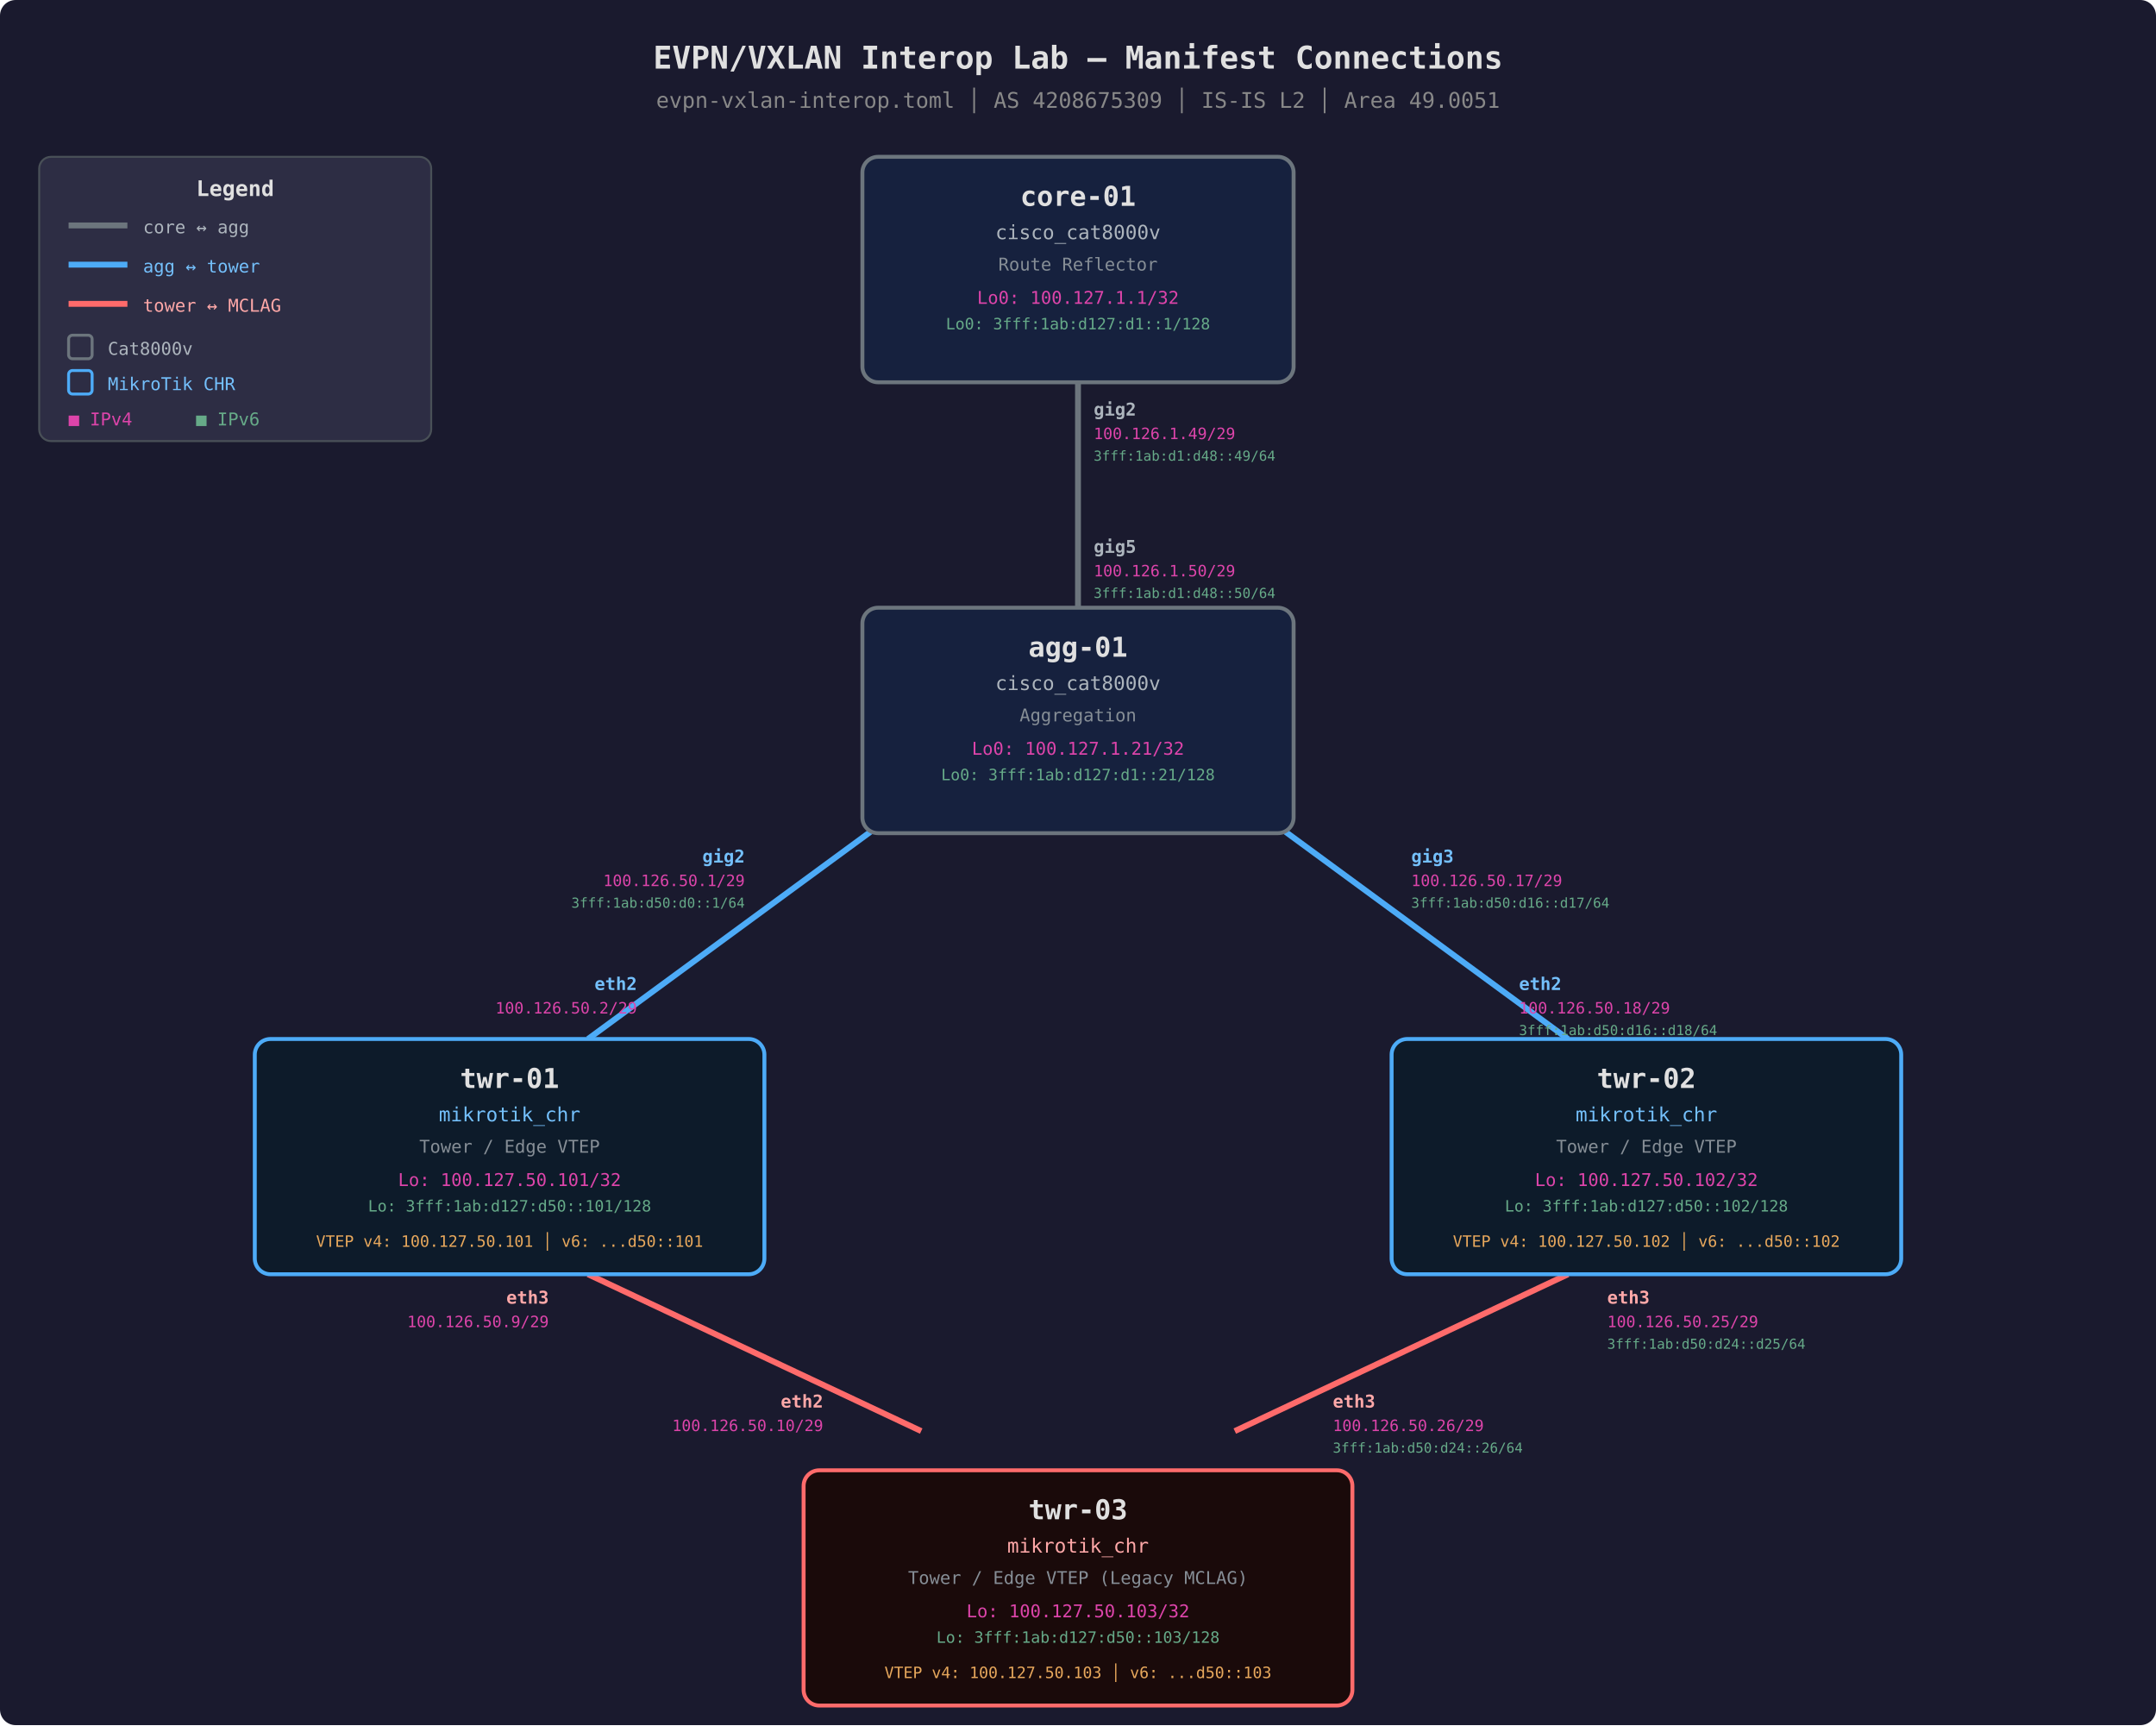
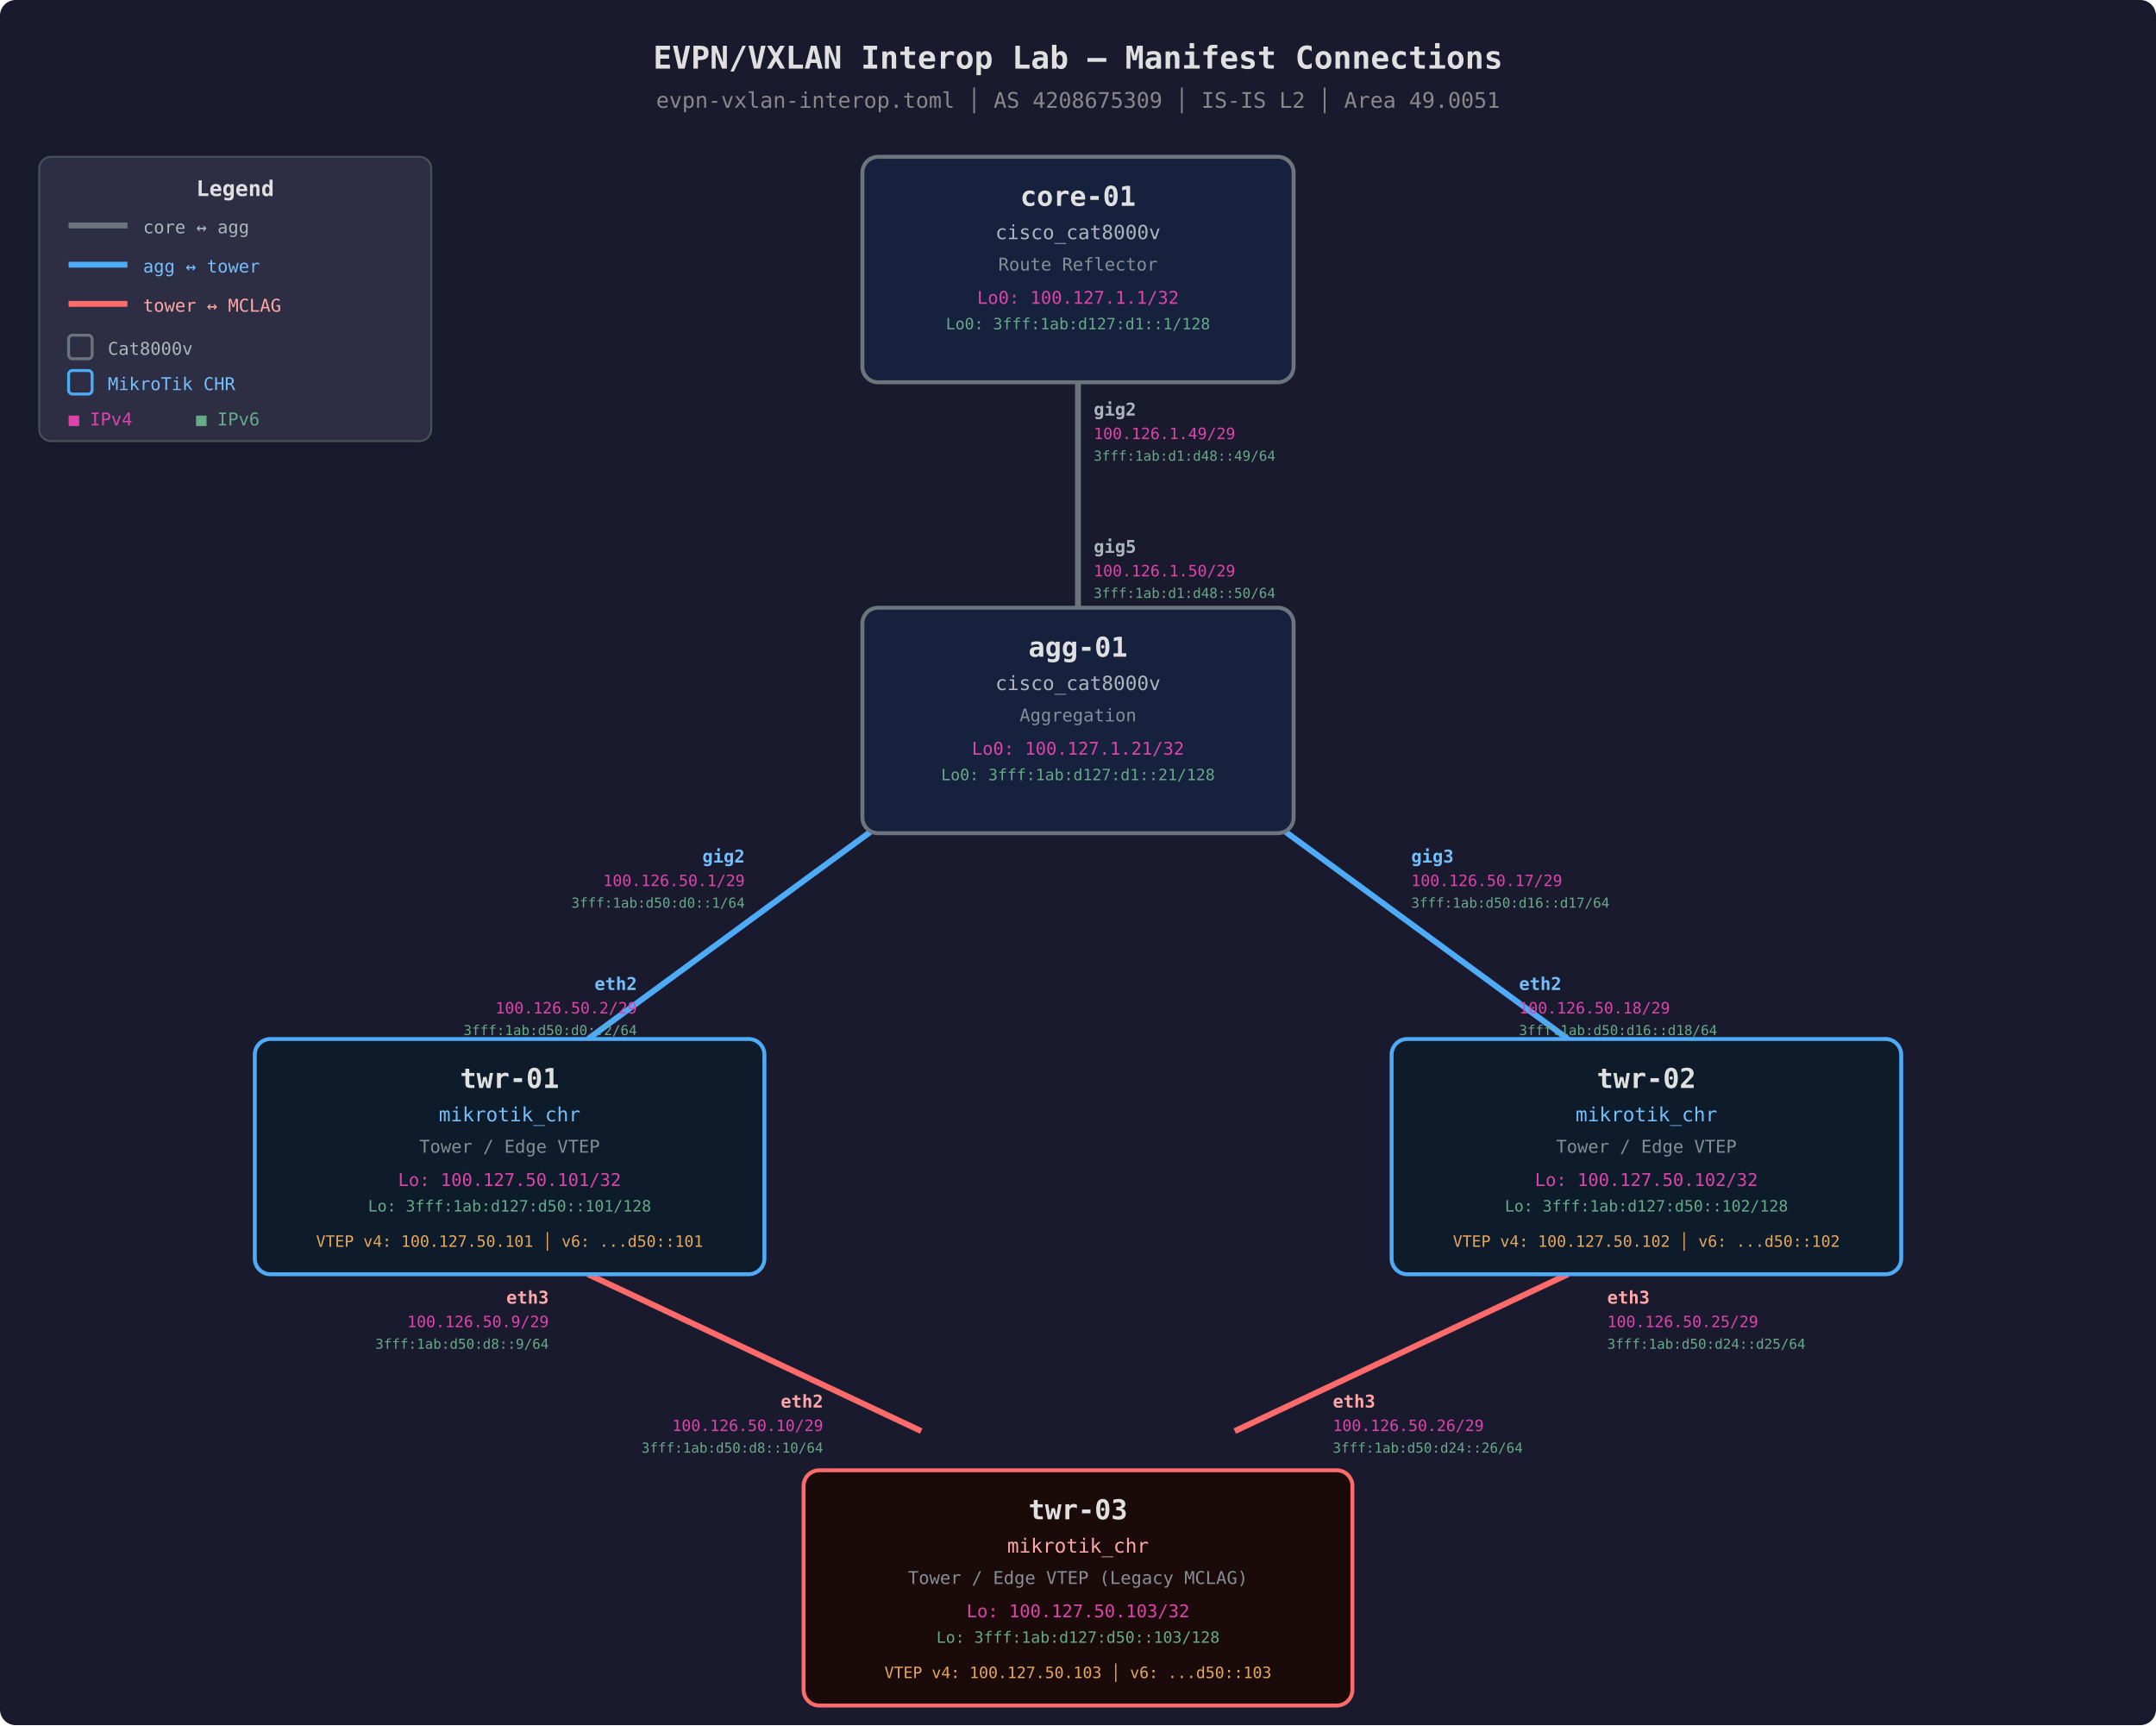
<svg xmlns="http://www.w3.org/2000/svg" viewBox="0 0 1100 880" font-family="monospace" font-size="12">
  <rect width="1100" height="880" fill="#1a1a2e" rx="8" />
  <text x="550" y="35" text-anchor="middle" fill="#e0e0e0" font-size="16" font-weight="bold">EVPN/VXLAN Interop Lab — Manifest Connections</text>
  <text x="550" y="55" text-anchor="middle" fill="#888" font-size="11">evpn-vxlan-interop.toml │ AS 4208675309 │ IS-IS L2 │ Area 49.0051</text>
  <line x1="550" y1="195" x2="550" y2="310" stroke="#6c757d" stroke-width="3" />
  <line x1="450" y1="420" x2="300" y2="530" stroke="#4dabf7" stroke-width="3" />
  <line x1="650" y1="420" x2="800" y2="530" stroke="#4dabf7" stroke-width="3" />
  <line x1="300" y1="650" x2="470" y2="730" stroke="#ff6b6b" stroke-width="3" />
  <line x1="800" y1="650" x2="630" y2="730" stroke="#ff6b6b" stroke-width="3" />
  <text x="558" y="212" fill="#adb5bd" font-size="9" font-weight="bold">gig2</text>
  <text x="558" y="224" fill="#d4a" font-size="8">100.126.1.49/29</text>
  <text x="558" y="235" fill="#6a8" font-size="7">3fff:1ab:d1:d48::49/64</text>
  <text x="558" y="282" fill="#adb5bd" font-size="9" font-weight="bold">gig5</text>
  <text x="558" y="294" fill="#d4a" font-size="8">100.126.1.50/29</text>
  <text x="558" y="305" fill="#6a8" font-size="7">3fff:1ab:d1:d48::50/64</text>
  <text x="380" y="440" fill="#74c0fc" font-size="9" font-weight="bold" text-anchor="end">gig2</text>
  <text x="380" y="452" fill="#d4a" font-size="8" text-anchor="end">100.126.50.1/29</text>
  <text x="380" y="463" fill="#6a8" font-size="7" text-anchor="end">3fff:1ab:d50:d0::1/64</text>
  <text x="325" y="505" fill="#74c0fc" font-size="9" font-weight="bold" text-anchor="end">eth2</text>
  <text x="325" y="517" fill="#d4a" font-size="8" text-anchor="end">100.126.50.2/29</text>
+   <text x="325" y="528" fill="#6a8" font-size="7" text-anchor="end">3fff:1ab:d50:d0::2/64</text>
  <text x="720" y="440" fill="#74c0fc" font-size="9" font-weight="bold">gig3</text>
  <text x="720" y="452" fill="#d4a" font-size="8">100.126.50.17/29</text>
  <text x="720" y="463" fill="#6a8" font-size="7">3fff:1ab:d50:d16::d17/64</text>
  <text x="775" y="505" fill="#74c0fc" font-size="9" font-weight="bold">eth2</text>
  <text x="775" y="517" fill="#d4a" font-size="8">100.126.50.18/29</text>
  <text x="775" y="528" fill="#6a8" font-size="7">3fff:1ab:d50:d16::d18/64</text>
  <text x="280" y="665" fill="#ffa8a8" font-size="9" font-weight="bold" text-anchor="end">eth3</text>
  <text x="280" y="677" fill="#d4a" font-size="8" text-anchor="end">100.126.50.9/29</text>
+   <text x="280" y="688" fill="#6a8" font-size="7" text-anchor="end">3fff:1ab:d50:d8::9/64</text>
  <text x="420" y="718" fill="#ffa8a8" font-size="9" font-weight="bold" text-anchor="end">eth2</text>
  <text x="420" y="730" fill="#d4a" font-size="8" text-anchor="end">100.126.50.10/29</text>
+   <text x="420" y="741" fill="#6a8" font-size="7" text-anchor="end">3fff:1ab:d50:d8::10/64</text>
  <text x="820" y="665" fill="#ffa8a8" font-size="9" font-weight="bold">eth3</text>
  <text x="820" y="677" fill="#d4a" font-size="8">100.126.50.25/29</text>
  <text x="820" y="688" fill="#6a8" font-size="7">3fff:1ab:d50:d24::d25/64</text>
  <text x="680" y="718" fill="#ffa8a8" font-size="9" font-weight="bold">eth3</text>
  <text x="680" y="730" fill="#d4a" font-size="8">100.126.50.26/29</text>
  <text x="680" y="741" fill="#6a8" font-size="7">3fff:1ab:d50:d24::26/64</text>
  <rect x="440" y="80" width="220" height="115" rx="8" fill="#16213e" stroke="#6c757d" stroke-width="2" />
  <text x="550" y="105" text-anchor="middle" fill="#e0e0e0" font-size="14" font-weight="bold">core-01</text>
  <text x="550" y="122" text-anchor="middle" fill="#adb5bd" font-size="10">cisco_cat8000v</text>
  <text x="550" y="138" text-anchor="middle" fill="#868e96" font-size="9">Route Reflector</text>
  <text x="550" y="155" text-anchor="middle" fill="#d4a" font-size="9">Lo0: 100.127.1.1/32</text>
  <text x="550" y="168" text-anchor="middle" fill="#6a8" font-size="8">Lo0: 3fff:1ab:d127:d1::1/128</text>
  <rect x="440" y="310" width="220" height="115" rx="8" fill="#16213e" stroke="#6c757d" stroke-width="2" />
  <text x="550" y="335" text-anchor="middle" fill="#e0e0e0" font-size="14" font-weight="bold">agg-01</text>
  <text x="550" y="352" text-anchor="middle" fill="#adb5bd" font-size="10">cisco_cat8000v</text>
  <text x="550" y="368" text-anchor="middle" fill="#868e96" font-size="9">Aggregation</text>
  <text x="550" y="385" text-anchor="middle" fill="#d4a" font-size="9">Lo0: 100.127.1.21/32</text>
  <text x="550" y="398" text-anchor="middle" fill="#6a8" font-size="8">Lo0: 3fff:1ab:d127:d1::21/128</text>
  <rect x="130" y="530" width="260" height="120" rx="8" fill="#0d1b2a" stroke="#4dabf7" stroke-width="2" />
  <text x="260" y="555" text-anchor="middle" fill="#e0e0e0" font-size="14" font-weight="bold">twr-01</text>
  <text x="260" y="572" text-anchor="middle" fill="#74c0fc" font-size="10">mikrotik_chr</text>
  <text x="260" y="588" text-anchor="middle" fill="#868e96" font-size="9">Tower / Edge VTEP</text>
  <text x="260" y="605" text-anchor="middle" fill="#d4a" font-size="9">Lo: 100.127.50.101/32</text>
  <text x="260" y="618" text-anchor="middle" fill="#6a8" font-size="8">Lo: 3fff:1ab:d127:d50::101/128</text>
  <text x="260" y="636" text-anchor="middle" fill="#e8a85c" font-size="8">VTEP v4: 100.127.50.101 │ v6: ...d50::101</text>
  <rect x="710" y="530" width="260" height="120" rx="8" fill="#0d1b2a" stroke="#4dabf7" stroke-width="2" />
  <text x="840" y="555" text-anchor="middle" fill="#e0e0e0" font-size="14" font-weight="bold">twr-02</text>
  <text x="840" y="572" text-anchor="middle" fill="#74c0fc" font-size="10">mikrotik_chr</text>
  <text x="840" y="588" text-anchor="middle" fill="#868e96" font-size="9">Tower / Edge VTEP</text>
  <text x="840" y="605" text-anchor="middle" fill="#d4a" font-size="9">Lo: 100.127.50.102/32</text>
  <text x="840" y="618" text-anchor="middle" fill="#6a8" font-size="8">Lo: 3fff:1ab:d127:d50::102/128</text>
  <text x="840" y="636" text-anchor="middle" fill="#e8a85c" font-size="8">VTEP v4: 100.127.50.102 │ v6: ...d50::102</text>
  <rect x="410" y="750" width="280" height="120" rx="8" fill="#1a0a0a" stroke="#ff6b6b" stroke-width="2" />
  <text x="550" y="775" text-anchor="middle" fill="#e0e0e0" font-size="14" font-weight="bold">twr-03</text>
  <text x="550" y="792" text-anchor="middle" fill="#ffa8a8" font-size="10">mikrotik_chr</text>
  <text x="550" y="808" text-anchor="middle" fill="#868e96" font-size="9">Tower / Edge VTEP (Legacy MCLAG)</text>
  <text x="550" y="825" text-anchor="middle" fill="#d4a" font-size="9">Lo: 100.127.50.103/32</text>
  <text x="550" y="838" text-anchor="middle" fill="#6a8" font-size="8">Lo: 3fff:1ab:d127:d50::103/128</text>
  <text x="550" y="856" text-anchor="middle" fill="#e8a85c" font-size="8">VTEP v4: 100.127.50.103 │ v6: ...d50::103</text>
  <rect x="20" y="80" width="200" height="145" rx="6" fill="#2d2d44" stroke="#495057" stroke-width="1" />
  <text x="120" y="100" text-anchor="middle" fill="#e0e0e0" font-size="11" font-weight="bold">Legend</text>
  <line x1="35" y1="115" x2="65" y2="115" stroke="#6c757d" stroke-width="3" />
  <text x="73" y="119" fill="#adb5bd" font-size="9">core ↔ agg</text>
  <line x1="35" y1="135" x2="65" y2="135" stroke="#4dabf7" stroke-width="3" />
  <text x="73" y="139" fill="#74c0fc" font-size="9">agg ↔ tower</text>
  <line x1="35" y1="155" x2="65" y2="155" stroke="#ff6b6b" stroke-width="3" />
  <text x="73" y="159" fill="#ffa8a8" font-size="9">tower ↔ MCLAG</text>
  <rect x="35" y="171" width="12" height="12" rx="2" fill="none" stroke="#6c757d" stroke-width="1.5" />
  <text x="55" y="181" fill="#adb5bd" font-size="9">Cat8000v</text>
  <rect x="35" y="189" width="12" height="12" rx="2" fill="none" stroke="#4dabf7" stroke-width="1.5" />
  <text x="55" y="199" fill="#74c0fc" font-size="9">MikroTik CHR</text>
  <text x="35" y="217" fill="#d4a" font-size="9">■ IPv4</text>
  <text x="100" y="217" fill="#6a8" font-size="9">■ IPv6</text>
</svg>
